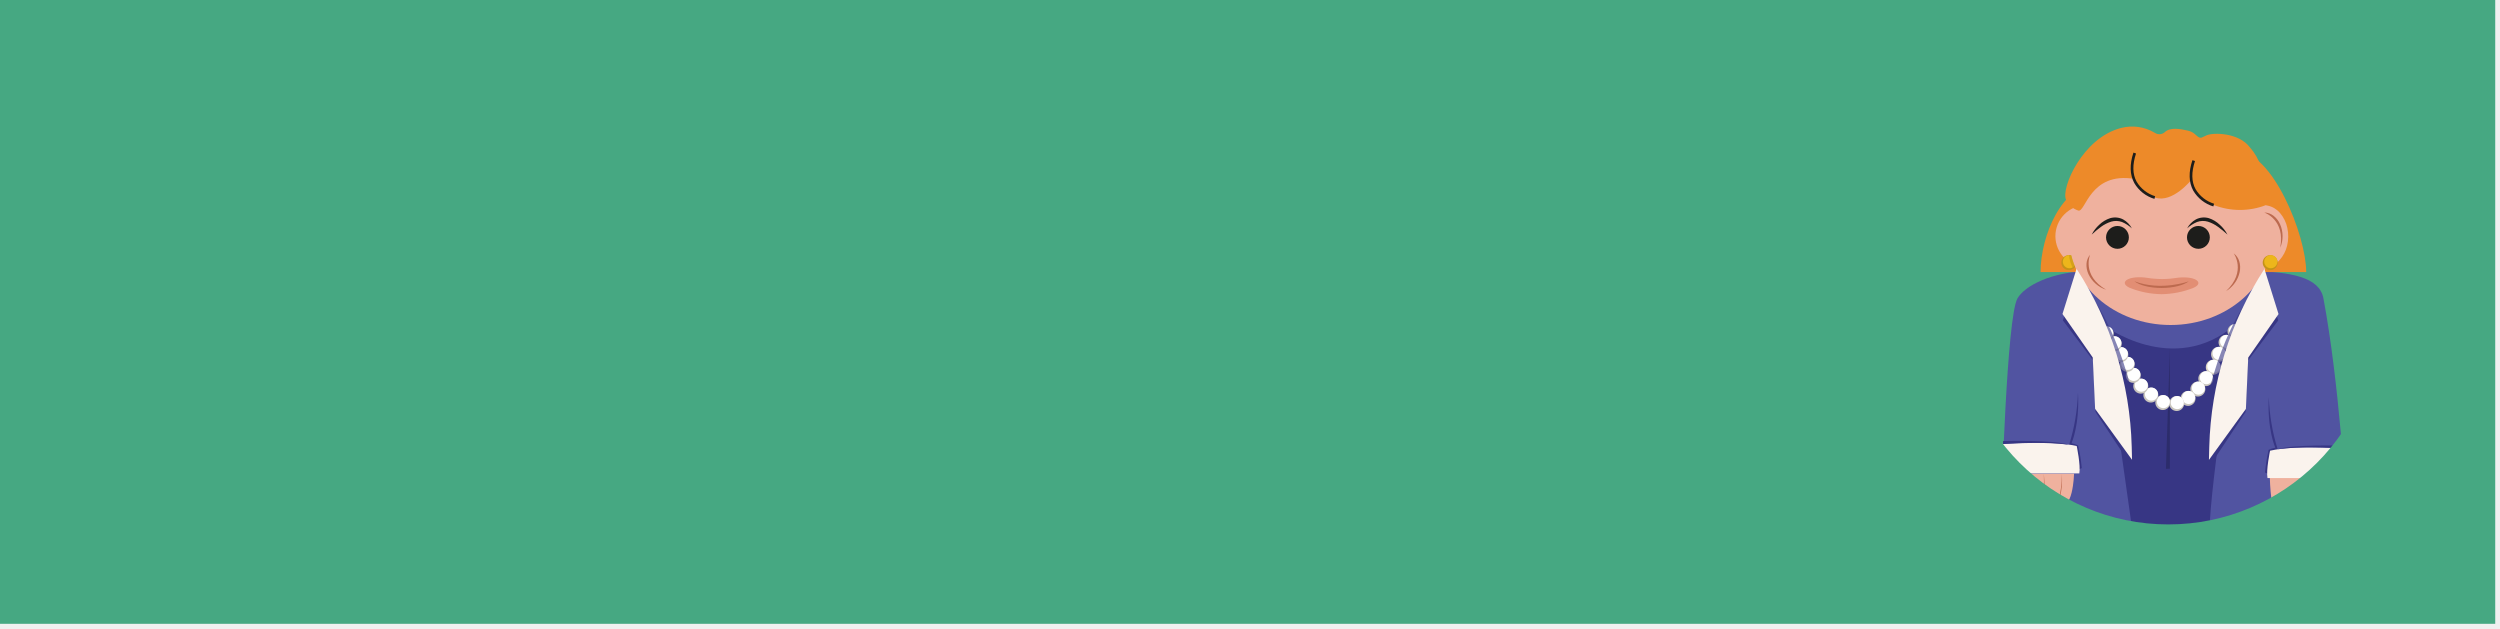
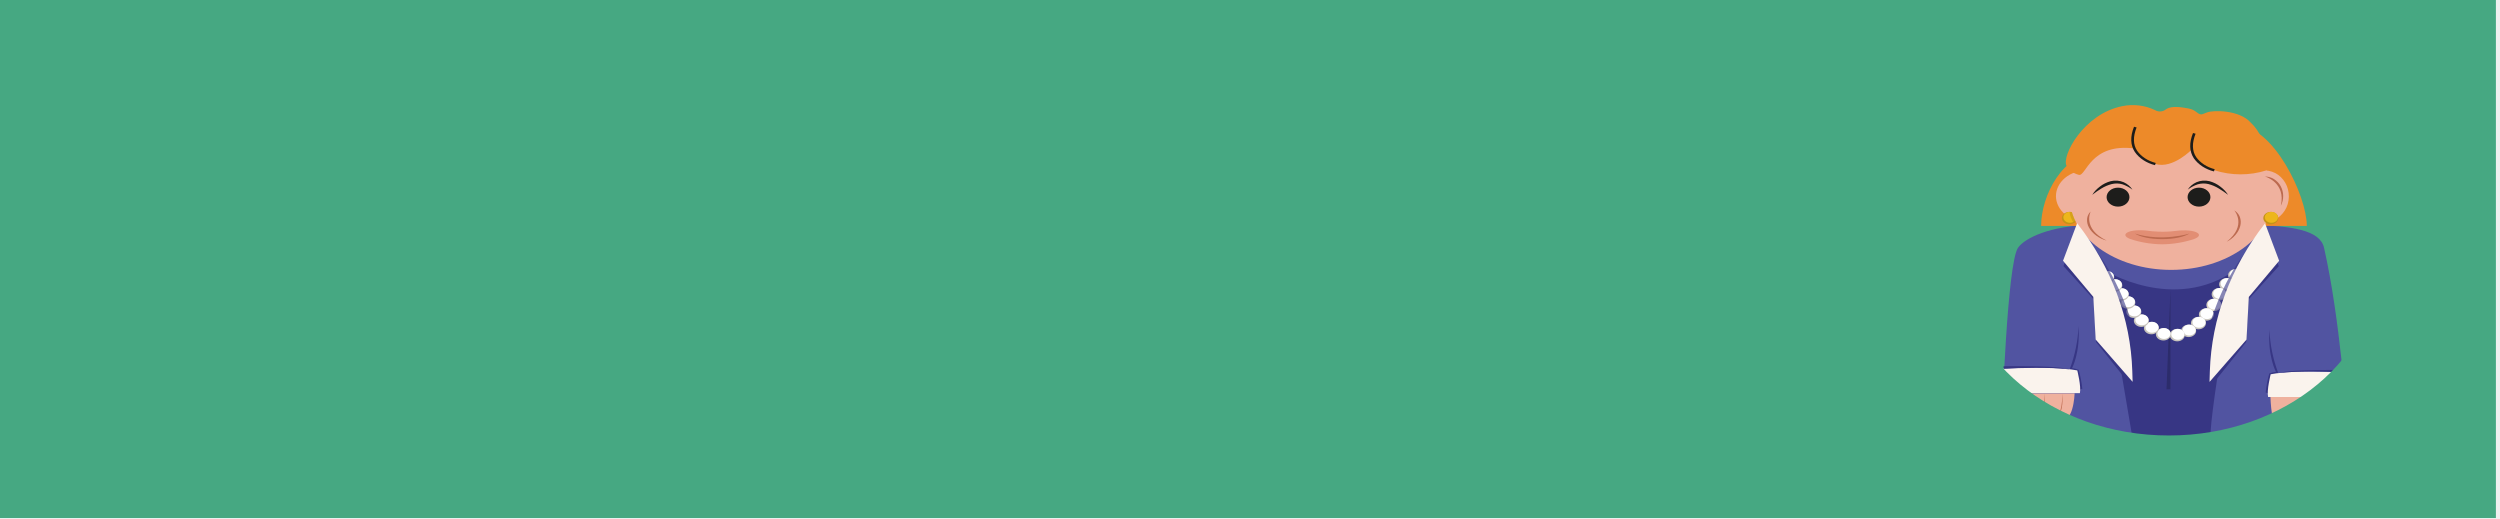
- <svg xmlns="http://www.w3.org/2000/svg" width="191" height="48" viewBox="0 0 191 48" fill="none">
-   <rect width="190.636" height="47.659" fill="#46A882" />
-   <mask id="mask0_669_7" style="mask-type:alpha" maskUnits="userSpaceOnUse" x="149" y="7" width="33" height="34">
-     <circle cx="165.658" cy="24.004" r="15.562" fill="#A27474" stroke="black" />
+ <svg xmlns="http://www.w3.org/2000/svg" width="222" height="46" viewBox="0 0 222 46" fill="none">
+   <rect width="221.636" height="46" fill="#46A882" />
+   <mask id="mask0_731_8" style="mask-type:alpha" maskUnits="userSpaceOnUse" x="173" y="7" width="39" height="32">
+     <path d="M210.77 23.169C210.77 31.371 202.724 38.171 192.596 38.171C182.468 38.171 174.423 31.371 174.423 23.169C174.423 14.966 182.468 8.166 192.596 8.166C202.724 8.166 210.77 14.966 210.77 23.169Z" fill="#A27474" stroke="black" />
  </mask>
-   <g mask="url(#mask0_669_7)">
-     <path d="M171.87 20.688H171.97C175.026 20.786 177.203 21.156 177.509 22.791C178.742 29.335 179.228 38.307 179.228 38.307L166.048 42.282H165.492L152.92 38.307C152.92 38.307 153.315 24.214 154.137 22.791C154.693 21.855 156.637 20.782 159.67 20.682H171.892L171.87 20.688Z" fill="#5154A1" />
-     <path d="M160.696 24.83C160.696 24.83 166.013 28.87 170.754 24.83C170.754 24.83 168.539 39.211 168.846 40.942H162.97L160.696 24.83Z" fill="#373684" />
-     <g clip-path="url(#clip0_669_7)">
-       <path d="M181.443 36.465C181.443 36.465 181.351 39.626 180.208 38.623C180.208 38.623 179.629 40.202 178.932 38.981C178.932 38.981 178.263 40.772 177.671 38.909C177.671 38.909 176.895 41.241 176.107 38.694C176.107 38.694 173.609 42.948 173.413 36.465L181.443 36.465Z" fill="#EFB19E" />
-       <path d="M180.513 36.465C180.513 37.264 180.404 38.034 180.206 38.623C180.206 38.623 180.605 37.996 180.513 36.465Z" fill="#BC6A4F" />
-       <path d="M179.134 36.464C179.196 38.222 178.933 38.98 178.933 38.98C178.933 38.98 179.332 38.339 179.134 36.464Z" fill="#BC6A4F" />
-       <path d="M177.98 36.464C177.961 37.341 177.854 38.187 177.671 38.909C177.79 38.597 177.879 38.213 177.933 37.788C177.987 37.363 178.003 36.909 177.98 36.464Z" fill="#BC6A4F" />
-       <path d="M175.809 37.285C175.868 37.811 175.969 38.292 176.106 38.694C176.015 38.556 175.938 38.351 175.886 38.103C175.833 37.855 175.807 37.572 175.809 37.285Z" fill="#BC6A4F" />
+   <g mask="url(#mask0_731_8)">
+     <path d="M199.819 19.968H199.935C203.487 20.062 206.019 20.42 206.374 21.997C207.808 28.314 208.374 36.974 208.374 36.974L193.05 40.81H192.404L177.788 36.974C177.788 36.974 178.246 23.371 179.202 21.997C179.848 21.094 182.109 20.059 185.635 19.962H199.845L199.819 19.968Z" fill="#5154A1" />
+     <path d="M186.828 23.967C186.828 23.967 193.01 27.866 198.522 23.967C198.522 23.967 195.946 37.847 196.303 39.517H189.471L186.828 23.967Z" fill="#373684" />
+     <g clip-path="url(#clip0_731_8)">
+       <path d="M210.949 35.195C210.949 35.195 210.842 38.247 209.513 37.279C209.513 37.279 208.84 38.803 208.029 37.624C208.029 37.624 207.251 39.353 206.563 37.555C206.563 37.555 205.661 39.805 204.745 37.348C204.745 37.348 201.841 41.453 201.612 35.195L210.949 35.195Z" fill="#EFB19E" />
+       <path d="M209.867 35.195C209.868 35.967 209.74 36.71 209.51 37.278C209.51 37.278 209.974 36.673 209.867 35.195Z" fill="#BC6A4F" />
+       <path d="M208.264 35.195C208.336 36.892 208.03 37.624 208.03 37.624C208.03 37.624 208.494 37.005 208.264 35.195Z" fill="#BC6A4F" />
+       <path d="M206.922 35.195C206.9 36.041 206.776 36.858 206.563 37.555C206.701 37.254 206.805 36.883 206.868 36.472C206.93 36.062 206.948 35.624 206.922 35.195Z" fill="#BC6A4F" />
+       <path d="M204.398 35.988C204.466 36.495 204.584 36.96 204.744 37.348C204.637 37.214 204.548 37.017 204.487 36.777C204.426 36.537 204.395 36.264 204.398 35.988V35.988Z" fill="#BC6A4F" />
    </g>
-     <g clip-path="url(#clip1_669_7)">
-       <path d="M158.459 36.19C158.459 36.19 158.367 39.351 157.224 38.348C157.224 38.348 156.645 39.928 155.948 38.707C155.948 38.707 155.278 40.498 154.686 38.635C154.686 38.635 153.911 40.966 153.123 38.42C153.123 38.42 150.625 42.674 150.428 36.19L158.459 36.19Z" fill="#EFB19E" />
-       <path d="M157.529 36.19C157.529 36.989 157.419 37.76 157.221 38.349C157.221 38.349 157.621 37.722 157.529 36.19Z" fill="#BC6A4F" />
-       <path d="M156.149 36.19C156.212 37.948 155.948 38.706 155.948 38.706C155.948 38.706 156.348 38.064 156.149 36.19Z" fill="#BC6A4F" />
-       <path d="M154.995 36.19C154.977 37.067 154.87 37.913 154.687 38.635C154.805 38.323 154.895 37.938 154.949 37.514C155.002 37.089 155.018 36.635 154.995 36.19Z" fill="#BC6A4F" />
-       <path d="M152.824 37.011C152.883 37.536 152.985 38.018 153.122 38.42C153.03 38.281 152.954 38.077 152.901 37.828C152.849 37.58 152.822 37.297 152.824 37.011Z" fill="#BC6A4F" />
+     <g clip-path="url(#clip1_731_8)">
+       <path d="M184.227 34.931C184.227 34.931 184.12 37.982 182.791 37.014C182.791 37.014 182.118 38.538 181.308 37.36C181.308 37.36 180.529 39.088 179.841 37.29C179.841 37.29 178.939 39.541 178.023 37.083C178.023 37.083 175.119 41.189 174.89 34.931L184.227 34.931Z" fill="#EFB19E" />
+       <path d="M183.146 34.931C183.146 35.702 183.018 36.445 182.788 37.014C182.788 37.014 183.253 36.409 183.146 34.931Z" fill="#BC6A4F" />
+       <path d="M181.542 34.931C181.614 36.628 181.308 37.359 181.308 37.359C181.308 37.359 181.772 36.74 181.542 34.931Z" fill="#BC6A4F" />
+       <path d="M180.2 34.93C180.179 35.777 180.054 36.593 179.841 37.29C179.979 36.989 180.084 36.618 180.146 36.208C180.208 35.798 180.227 35.36 180.2 34.93Z" fill="#BC6A4F" />
+       <path d="M177.676 35.723C177.744 36.23 177.863 36.695 178.022 37.083C177.915 36.949 177.826 36.752 177.765 36.512C177.704 36.273 177.673 36 177.676 35.723V35.723Z" fill="#BC6A4F" />
    </g>
-     <path d="M165.778 35.809L165.781 26.621L165.476 35.821L165.778 35.809Z" fill="#2C2C6B" />
-     <path d="M170.755 25.9C171.072 25.9 171.329 25.644 171.329 25.327C171.329 25.011 171.072 24.754 170.755 24.754C170.439 24.754 170.182 25.011 170.182 25.327C170.182 25.644 170.439 25.9 170.755 25.9Z" fill="#C9C5BD" />
-     <path d="M170.797 25.755C171.073 25.755 171.298 25.531 171.298 25.254C171.298 24.977 171.073 24.753 170.797 24.753C170.52 24.753 170.295 24.977 170.295 25.254C170.295 25.531 170.52 25.755 170.797 25.755Z" fill="white" />
-     <path d="M170.07 26.73C170.387 26.73 170.644 26.473 170.644 26.156C170.644 25.84 170.387 25.583 170.07 25.583C169.754 25.583 169.497 25.84 169.497 26.156C169.497 26.473 169.754 26.73 170.07 26.73Z" fill="#C9C5BD" />
-     <path d="M170.112 26.585C170.389 26.585 170.613 26.361 170.613 26.084C170.613 25.807 170.389 25.583 170.112 25.583C169.835 25.583 169.611 25.807 169.611 26.084C169.611 26.361 169.835 26.585 170.112 26.585Z" fill="white" />
-     <path d="M169.497 27.647C169.814 27.647 170.07 27.391 170.07 27.074C170.07 26.758 169.814 26.501 169.497 26.501C169.18 26.501 168.924 26.758 168.924 27.074C168.924 27.391 169.18 27.647 169.497 27.647Z" fill="#C9C5BD" />
-     <path d="M169.538 27.499C169.815 27.499 170.04 27.274 170.04 26.997C170.04 26.721 169.815 26.496 169.538 26.496C169.262 26.496 169.037 26.721 169.037 26.997C169.037 27.274 169.262 27.499 169.538 27.499Z" fill="white" />
-     <path d="M169.096 28.629C169.412 28.629 169.669 28.372 169.669 28.056C169.669 27.739 169.412 27.482 169.096 27.482C168.779 27.482 168.522 27.739 168.522 28.056C168.522 28.372 168.779 28.629 169.096 28.629Z" fill="#DDD5C5" />
-     <path d="M169.136 28.485C169.413 28.485 169.638 28.261 169.638 27.984C169.638 27.707 169.413 27.482 169.136 27.482C168.86 27.482 168.635 27.707 168.635 27.984C168.635 28.261 168.86 28.485 169.136 28.485Z" fill="white" />
-     <path d="M168.523 29.502C168.84 29.502 169.096 29.245 169.096 28.929C169.096 28.612 168.84 28.355 168.523 28.355C168.206 28.355 167.95 28.612 167.95 28.929C167.95 29.245 168.206 29.502 168.523 29.502Z" fill="#C9C5BD" />
-     <path d="M168.564 29.357C168.841 29.357 169.065 29.133 169.065 28.856C169.065 28.579 168.841 28.355 168.564 28.355C168.287 28.355 168.063 28.579 168.063 28.856C168.063 29.133 168.287 29.357 168.564 29.357Z" fill="white" />
-     <path d="M167.916 30.298C168.233 30.298 168.49 30.041 168.49 29.725C168.49 29.408 168.233 29.151 167.916 29.151C167.6 29.151 167.343 29.408 167.343 29.725C167.343 30.041 167.6 30.298 167.916 30.298Z" fill="#C9C5BD" />
-     <path d="M167.958 30.154C168.235 30.154 168.459 29.929 168.459 29.653C168.459 29.376 168.235 29.151 167.958 29.151C167.681 29.151 167.457 29.376 167.457 29.653C167.457 29.929 167.681 30.154 167.958 30.154Z" fill="white" />
-     <path d="M167.168 31.012C167.485 31.012 167.741 30.755 167.741 30.439C167.741 30.122 167.485 29.865 167.168 29.865C166.851 29.865 166.595 30.122 166.595 30.439C166.595 30.755 166.851 31.012 167.168 31.012Z" fill="#C9C5BD" />
-     <path d="M167.209 30.868C167.486 30.868 167.71 30.643 167.71 30.366C167.71 30.09 167.486 29.865 167.209 29.865C166.932 29.865 166.708 30.09 166.708 30.366C166.708 30.643 166.932 30.868 167.209 30.868Z" fill="white" />
-     <path d="M166.299 31.403C166.615 31.403 166.872 31.147 166.872 30.83C166.872 30.514 166.615 30.257 166.299 30.257C165.982 30.257 165.726 30.514 165.726 30.83C165.726 31.147 165.982 31.403 166.299 31.403Z" fill="#C9C5BD" />
-     <path d="M166.341 31.257C166.617 31.257 166.842 31.033 166.842 30.756C166.842 30.479 166.617 30.255 166.341 30.255C166.064 30.255 165.839 30.479 165.839 30.756C165.839 31.033 166.064 31.257 166.341 31.257Z" fill="white" />
-     <path d="M165.238 31.327C165.555 31.327 165.812 31.07 165.812 30.754C165.812 30.437 165.555 30.181 165.238 30.181C164.922 30.181 164.665 30.437 164.665 30.754C164.665 31.07 164.922 31.327 165.238 31.327Z" fill="#C9C5BD" />
-     <path d="M165.28 31.183C165.557 31.183 165.781 30.959 165.781 30.682C165.781 30.405 165.557 30.181 165.28 30.181C165.003 30.181 164.779 30.405 164.779 30.682C164.779 30.959 165.003 31.183 165.28 31.183Z" fill="white" />
-     <path d="M164.324 30.756C164.641 30.756 164.897 30.499 164.897 30.183C164.897 29.866 164.641 29.609 164.324 29.609C164.008 29.609 163.751 29.866 163.751 30.183C163.751 30.499 164.008 30.756 164.324 30.756Z" fill="#C9C5BD" />
-     <path d="M164.369 30.612C164.646 30.612 164.87 30.387 164.87 30.111C164.87 29.834 164.646 29.609 164.369 29.609C164.092 29.609 163.868 29.834 163.868 30.111C163.868 30.387 164.092 30.612 164.369 30.612Z" fill="white" />
-     <path d="M163.555 30.076C163.871 30.076 164.128 29.82 164.128 29.503C164.128 29.186 163.871 28.93 163.555 28.93C163.238 28.93 162.981 29.186 162.981 29.503C162.981 29.82 163.238 30.076 163.555 30.076Z" fill="#C9C5BD" />
-     <path d="M163.596 29.929C163.873 29.929 164.098 29.705 164.098 29.428C164.098 29.151 163.873 28.927 163.596 28.927C163.32 28.927 163.095 29.151 163.095 29.428C163.095 29.705 163.32 29.929 163.596 29.929Z" fill="white" />
-     <path d="M162.981 29.25C163.298 29.25 163.554 28.993 163.554 28.677C163.554 28.36 163.298 28.104 162.981 28.104C162.664 28.104 162.408 28.36 162.408 28.677C162.408 28.993 162.664 29.25 162.981 29.25Z" fill="#C9C5BD" />
-     <path d="M163.023 29.106C163.3 29.106 163.524 28.882 163.524 28.605C163.524 28.328 163.3 28.104 163.023 28.104C162.746 28.104 162.521 28.328 162.521 28.605C162.521 28.882 162.746 29.106 163.023 29.106Z" fill="white" />
-     <path d="M162.522 28.407C162.839 28.407 163.095 28.151 163.095 27.834C163.095 27.517 162.839 27.261 162.522 27.261C162.205 27.261 161.949 27.517 161.949 27.834C161.949 28.151 162.205 28.407 162.522 28.407Z" fill="#C9C5BD" />
-     <path d="M162.564 28.263C162.841 28.263 163.065 28.039 163.065 27.762C163.065 27.485 162.841 27.261 162.564 27.261C162.287 27.261 162.062 27.485 162.062 27.762C162.062 28.039 162.287 28.263 162.564 28.263Z" fill="white" />
-     <path d="M162.029 27.667C162.345 27.667 162.602 27.41 162.602 27.094C162.602 26.777 162.345 26.52 162.029 26.52C161.712 26.52 161.456 26.777 161.456 27.094C161.456 27.41 161.712 27.667 162.029 27.667Z" fill="#C9C5BD" />
-     <path d="M162.07 27.523C162.347 27.523 162.571 27.299 162.571 27.022C162.571 26.745 162.347 26.52 162.07 26.52C161.793 26.52 161.569 26.745 161.569 27.022C161.569 27.299 161.793 27.523 162.07 27.523Z" fill="white" />
-     <path d="M161.527 26.837C161.843 26.837 162.1 26.58 162.1 26.264C162.1 25.947 161.843 25.69 161.527 25.69C161.21 25.69 160.954 25.947 160.954 26.264C160.954 26.58 161.21 26.837 161.527 26.837Z" fill="#C9C5BD" />
-     <path d="M161.569 26.692C161.846 26.692 162.07 26.468 162.07 26.191C162.07 25.914 161.846 25.689 161.569 25.689C161.292 25.689 161.068 25.914 161.068 26.191C161.068 26.468 161.292 26.692 161.569 26.692Z" fill="white" />
-     <path d="M160.91 26.085C161.227 26.085 161.483 25.828 161.483 25.512C161.483 25.195 161.227 24.939 160.91 24.939C160.594 24.939 160.337 25.195 160.337 25.512C160.337 25.828 160.594 26.085 160.91 26.085Z" fill="#C9C5BD" />
-     <path d="M160.953 25.936C161.23 25.936 161.455 25.712 161.455 25.435C161.455 25.158 161.23 24.934 160.953 24.934C160.677 24.934 160.452 25.158 160.452 25.435C160.452 25.712 160.677 25.936 160.953 25.936Z" fill="white" />
-     <path d="M176.193 20.769V20.788H155.9C155.9 18.038 157.537 14.048 160.286 14.042L170.862 11.55C173.618 11.53 176.193 18.011 176.193 20.769Z" fill="#ED8A29" />
-     <path d="M159.408 20.415C158.779 20.415 158.175 20.166 157.729 19.721C157.284 19.276 157.033 18.672 157.032 18.042C157.033 17.413 157.284 16.809 157.729 16.364C158.175 15.919 158.779 15.669 159.408 15.669C160.038 15.669 160.641 15.919 161.086 16.364C161.531 16.809 161.781 17.413 161.781 18.042C161.781 18.672 161.531 19.275 161.086 19.72C160.641 20.165 160.038 20.415 159.408 20.415Z" fill="#EFB19E" />
-     <path d="M158.058 20.639C158.374 20.639 158.631 20.382 158.631 20.065C158.631 19.749 158.374 19.492 158.058 19.492C157.741 19.492 157.484 19.749 157.484 20.065C157.484 20.382 157.741 20.639 158.058 20.639Z" fill="#C49318" />
-     <path d="M158.102 20.495C158.379 20.495 158.603 20.27 158.603 19.993C158.603 19.717 158.379 19.492 158.102 19.492C157.825 19.492 157.601 19.717 157.601 19.993C157.601 20.27 157.825 20.495 158.102 20.495Z" fill="#EDB61B" />
-     <path d="M165.834 24.83C161.539 24.83 158.058 21.784 158.058 18.045C158.058 14.307 161.539 11.261 165.834 11.261C170.129 11.261 173.607 14.307 173.607 18.045C173.607 21.784 170.126 24.83 165.834 24.83Z" fill="#EFB19E" />
-     <path d="M166.157 21.247C166.05 21.263 165.942 21.277 165.833 21.288C165.407 21.33 164.977 21.33 164.551 21.288C164.41 21.288 164.274 21.258 164.133 21.238C162.61 20.997 161.821 21.576 162.698 21.986C163.476 22.299 164.305 22.465 165.144 22.476C165.983 22.465 166.813 22.299 167.592 21.986C168.47 21.59 167.68 21.011 166.157 21.247Z" fill="#E28E74" />
-     <path d="M171.149 18.047C171.146 17.599 171.247 17.157 171.445 16.756C171.618 16.395 171.892 16.091 172.234 15.881C172.542 15.701 172.906 15.64 173.256 15.709C173.626 15.79 173.958 15.992 174.2 16.282C174.478 16.61 174.668 17.003 174.754 17.423C174.849 17.867 174.843 18.326 174.737 18.767C174.64 19.179 174.44 19.56 174.156 19.874C173.905 20.154 173.568 20.34 173.198 20.403C173.126 20.414 173.054 20.42 172.982 20.42C172.861 20.419 172.742 20.404 172.625 20.375C172.177 20.244 171.797 19.947 171.561 19.545C171.287 19.093 171.145 18.575 171.149 18.047Z" fill="#EFB19E" />
-     <path d="M174.208 18.929C174.331 18.645 174.392 18.338 174.388 18.029C174.388 17.719 174.323 17.412 174.196 17.129C174.084 16.871 173.908 16.646 173.684 16.475C173.484 16.322 173.239 16.237 172.986 16.234C172.986 16.234 174.62 16.772 174.208 18.929Z" fill="#BC6A4F" />
-     <path d="M170.07 22.241C170.335 22.082 170.565 21.868 170.743 21.615C170.922 21.366 171.047 21.084 171.111 20.784C171.17 20.509 171.158 20.223 171.078 19.953C171.003 19.713 170.853 19.503 170.651 19.352C170.651 19.352 171.662 20.729 170.07 22.241Z" fill="#BC6A4F" />
-     <path d="M160.91 22.136C160.615 22.041 160.343 21.885 160.113 21.679C159.879 21.475 159.69 21.225 159.559 20.945C159.442 20.693 159.39 20.416 159.409 20.139C159.425 19.887 159.522 19.647 159.686 19.455C159.686 19.455 159.013 21.031 160.91 22.136Z" fill="#BC6A4F" />
-     <path d="M163.064 21.489C163.458 21.794 164.241 22.002 165.144 22.002C166.047 22.002 166.831 21.794 167.227 21.489C167.227 21.489 165.136 22.27 163.064 21.489Z" fill="#BC6A4F" />
-     <path d="M158.08 33.985C158.08 33.985 158.548 36.062 158.537 36.018C158.697 35.915 158.868 35.83 159.046 35.763C158.993 35.179 158.901 34.599 158.769 34.027C158.608 33.952 158.437 33.898 158.262 33.866C158.262 33.866 158.897 32.482 158.758 29.989C158.713 31.346 158.484 32.69 158.08 33.985Z" fill="#373684" />
-     <path d="M152.369 36.169C152.369 36.169 152.042 34.864 152.156 33.978C152.156 33.978 156.504 33.577 158.661 34.078C158.661 34.078 158.974 35.562 158.86 36.169H152.369Z" fill="#FAF3ED" />
-     <path d="M158.08 33.984C156.501 33.755 154.255 33.849 153.031 33.926V33.697C153.031 33.697 156.983 33.583 158.08 33.984Z" fill="#373684" />
-     <path d="M174.014 34.326C174.014 34.326 173.546 36.4 173.557 36.359C173.568 36.317 173.047 36.101 173.047 36.101C173.102 35.517 173.194 34.937 173.324 34.365C173.487 34.29 173.658 34.236 173.834 34.204C173.834 34.204 173.197 32.819 173.338 30.327C173.382 31.684 173.609 33.03 174.014 34.326Z" fill="#373684" />
-     <path d="M179.725 36.522C179.725 36.522 180.054 35.22 179.941 34.331C179.941 34.331 175.59 33.932 173.433 34.434C173.433 34.434 173.12 35.915 173.236 36.522H179.725Z" fill="#FAF3ED" />
-     <path d="M174.014 34.324C175.593 34.094 177.891 34.188 179.101 34.268L179.085 34.047C179.085 34.047 175.114 33.936 174.014 34.324Z" fill="#373684" />
-     <path d="M167.086 18.137C167.086 18.618 167.476 19.009 167.958 19.009C168.44 19.009 168.831 18.618 168.831 18.137C168.831 17.655 168.44 17.264 167.958 17.264C167.476 17.264 167.086 17.655 167.086 18.137Z" fill="#1D1D1B" />
-     <path d="M160.901 18.137C160.901 18.618 161.292 19.009 161.774 19.009C162.255 19.009 162.646 18.618 162.646 18.137C162.646 17.655 162.255 17.264 161.774 17.264C161.292 17.264 160.901 17.655 160.901 18.137Z" fill="#1D1D1B" />
-     <path d="M173.117 15.671C173.25 15.372 173.316 15.047 173.309 14.72C173.301 14.392 173.222 14.07 173.075 13.777C172.933 13.424 172.815 13.061 172.723 12.692C172.544 12.164 172.262 11.677 171.893 11.26C171.031 10.108 169.074 10.124 168.592 10.335L168.229 10.501C168.088 10.568 167.952 10.482 167.844 10.379C167.537 10.119 167.473 10.014 166.692 9.886C165.997 9.773 165.612 9.886 165.401 10.086C165.303 10.178 165.177 10.236 165.042 10.25C164.908 10.265 164.773 10.235 164.657 10.166L164.582 10.122C163.829 9.684 162.935 9.557 162.089 9.767C159.115 10.493 157.443 14.389 157.844 15.256C157.933 15.453 158.063 15.628 158.225 15.772C158.387 15.915 158.577 16.022 158.783 16.087C159.337 16.256 159.65 13.099 163.081 13.669C163.081 13.669 163.302 14.627 164.64 15.093C165.977 15.558 167.434 13.727 167.434 13.727C167.434 13.727 167.318 14.904 169.14 15.666C170.418 16.164 171.837 16.166 173.117 15.671Z" fill="#ED8A29" />
-     <path d="M164.599 15.195C163.948 15.002 163.397 14.567 163.056 13.98C162.715 13.346 162.693 12.565 162.995 11.659L163.192 11.726C162.915 12.573 162.915 13.299 163.239 13.883C163.556 14.415 164.059 14.81 164.651 14.991L164.599 15.195Z" fill="#1D1D1B" />
-     <path d="M169.101 15.772C168.453 15.577 167.903 15.144 167.561 14.559C167.218 13.922 167.199 13.141 167.501 12.238L167.697 12.302C167.42 13.149 167.42 13.875 167.744 14.457C168.06 14.988 168.563 15.383 169.154 15.564L169.101 15.772Z" fill="#1D1D1B" />
-     <path d="M173.443 20.639C173.759 20.639 174.016 20.382 174.016 20.065C174.016 19.749 173.759 19.492 173.443 19.492C173.126 19.492 172.87 19.749 172.87 20.065C172.87 20.382 173.126 20.639 173.443 20.639Z" fill="#C49318" />
-     <path d="M173.488 20.495C173.764 20.495 173.989 20.27 173.989 19.993C173.989 19.717 173.764 19.492 173.488 19.492C173.211 19.492 172.986 19.717 172.986 19.993C172.986 20.27 173.211 20.495 173.488 20.495Z" fill="#EDB61B" />
-     <path opacity="0.6" d="M158.533 20.387C158.533 20.387 158.311 19.816 158.256 19.523C158.256 19.523 158.256 19.492 158.07 19.492C158.102 19.86 158.215 20.216 158.403 20.533C158.455 20.493 158.499 20.443 158.533 20.387Z" fill="#C49318" />
-     <path opacity="0.6" d="M171.422 23.338C171.422 23.338 168.032 28.356 168.063 35.971H168.763V35.14L171.422 23.338Z" fill="#373684" />
-     <path opacity="0.6" d="M160.165 23.185C160.165 23.185 163.555 28.203 163.524 35.818H162.824V34.987L160.165 23.185Z" fill="#373684" />
-     <path d="M172.979 21.031L174.056 24.485L171.744 27.556L171.564 31.477L168.98 35.37L169.005 34.373C169.13 29.541 170.337 25.085 172.968 21.031H172.979Z" fill="#373684" />
-     <path d="M173.002 20.539L174.08 23.995L171.765 27.318L171.587 31.242L168.763 35.136L168.788 34.136C168.913 29.304 170.372 24.6 173.002 20.545V20.539Z" fill="#FAF3ED" />
-     <path d="M158.683 21.026L157.606 24.482L159.921 27.551L160.098 31.472L162.674 35.366L162.646 34.369C162.524 29.536 161.314 25.083 158.683 21.026Z" fill="#373684" />
-     <path d="M158.65 20.534L157.573 23.99L159.886 27.313L160.066 31.235L162.887 35.128L162.863 34.131C162.739 29.298 161.281 24.593 158.65 20.537V20.534Z" fill="#FAF3ED" />
-     <path d="M159.805 17.923C159.951 17.64 160.147 17.385 160.383 17.17C160.619 16.943 160.903 16.771 161.214 16.669C161.544 16.572 161.9 16.605 162.206 16.763C162.492 16.921 162.725 17.16 162.876 17.45C162.655 17.243 162.399 17.077 162.12 16.96C161.853 16.863 161.561 16.854 161.289 16.935C161.009 17.025 160.745 17.161 160.508 17.336C160.262 17.518 160.027 17.714 159.805 17.923Z" fill="#1D1D1B" />
-     <path d="M170.179 17.923C169.953 17.714 169.714 17.518 169.464 17.336C169.228 17.161 168.964 17.025 168.683 16.935C168.411 16.854 168.12 16.863 167.853 16.96C167.574 17.077 167.318 17.243 167.097 17.45C167.248 17.16 167.481 16.921 167.767 16.763C168.073 16.605 168.428 16.572 168.758 16.669C169.069 16.771 169.353 16.943 169.589 17.17C169.829 17.384 170.029 17.639 170.179 17.923Z" fill="#1D1D1B" />
+     <path d="M192.736 34.564L192.739 25.695L192.385 34.575L192.736 34.564Z" fill="#2C2C6B" />
+     <path d="M198.523 24.999C198.891 24.999 199.189 24.751 199.189 24.446C199.189 24.14 198.891 23.893 198.523 23.893C198.155 23.893 197.856 24.14 197.856 24.446C197.856 24.751 198.155 24.999 198.523 24.999Z" fill="#C9C5BD" />
+     <path d="M198.571 24.859C198.893 24.859 199.154 24.643 199.154 24.375C199.154 24.108 198.893 23.892 198.571 23.892C198.249 23.892 197.988 24.108 197.988 24.375C197.988 24.643 198.249 24.859 198.571 24.859Z" fill="white" />
+     <path d="M197.727 25.8C198.095 25.8 198.393 25.552 198.393 25.247C198.393 24.941 198.095 24.693 197.727 24.693C197.358 24.693 197.06 24.941 197.06 25.247C197.06 25.552 197.358 25.8 197.727 25.8Z" fill="#C9C5BD" />
+     <path d="M197.775 25.661C198.097 25.661 198.358 25.444 198.358 25.177C198.358 24.91 198.097 24.693 197.775 24.693C197.453 24.693 197.192 24.91 197.192 25.177C197.192 25.444 197.453 25.661 197.775 25.661Z" fill="white" />
+     <path d="M197.06 26.686C197.428 26.686 197.726 26.438 197.726 26.132C197.726 25.827 197.428 25.579 197.06 25.579C196.692 25.579 196.394 25.827 196.394 26.132C196.394 26.438 196.692 26.686 197.06 26.686Z" fill="#C9C5BD" />
+     <path d="M197.108 26.542C197.43 26.542 197.691 26.325 197.691 26.058C197.691 25.791 197.43 25.574 197.108 25.574C196.786 25.574 196.525 25.791 196.525 26.058C196.525 26.325 196.786 26.542 197.108 26.542Z" fill="white" />
+     <path d="M196.593 27.633C196.961 27.633 197.26 27.385 197.26 27.08C197.26 26.774 196.961 26.526 196.593 26.526C196.225 26.526 195.927 26.774 195.927 27.08C195.927 27.385 196.225 27.633 196.593 27.633Z" fill="#DDD5C5" />
+     <path d="M196.641 27.494C196.963 27.494 197.224 27.277 197.224 27.01C197.224 26.743 196.963 26.526 196.641 26.526C196.319 26.526 196.058 26.743 196.058 27.01C196.058 27.277 196.319 27.494 196.641 27.494Z" fill="white" />
+     <path d="M195.927 28.476C196.295 28.476 196.594 28.228 196.594 27.922C196.594 27.617 196.295 27.369 195.927 27.369C195.559 27.369 195.261 27.617 195.261 27.922C195.261 28.228 195.559 28.476 195.927 28.476Z" fill="#C9C5BD" />
+     <path d="M195.975 28.336C196.297 28.336 196.558 28.119 196.558 27.852C196.558 27.585 196.297 27.368 195.975 27.368C195.653 27.368 195.393 27.585 195.393 27.852C195.393 28.119 195.653 28.336 195.975 28.336Z" fill="white" />
+     <path d="M195.222 29.243C195.59 29.243 195.889 28.996 195.889 28.69C195.889 28.384 195.59 28.137 195.222 28.137C194.854 28.137 194.556 28.384 194.556 28.69C194.556 28.996 194.854 29.243 195.222 29.243Z" fill="#C9C5BD" />
+     <path d="M195.27 29.104C195.592 29.104 195.853 28.888 195.853 28.62C195.853 28.353 195.592 28.137 195.27 28.137C194.948 28.137 194.688 28.353 194.688 28.62C194.688 28.888 194.948 29.104 195.27 29.104Z" fill="white" />
+     <path d="M194.352 29.933C194.72 29.933 195.018 29.685 195.018 29.38C195.018 29.074 194.72 28.826 194.352 28.826C193.984 28.826 193.686 29.074 193.686 29.38C193.686 29.685 193.984 29.933 194.352 29.933Z" fill="#C9C5BD" />
+     <path d="M194.4 29.794C194.722 29.794 194.983 29.577 194.983 29.31C194.983 29.043 194.722 28.826 194.4 28.826C194.078 28.826 193.817 29.043 193.817 29.31C193.817 29.577 194.078 29.794 194.4 29.794Z" fill="white" />
+     <path d="M193.342 30.311C193.71 30.311 194.008 30.063 194.008 29.757C194.008 29.452 193.71 29.204 193.342 29.204C192.974 29.204 192.675 29.452 192.675 29.757C192.675 30.063 192.974 30.311 193.342 30.311Z" fill="#C9C5BD" />
+     <path d="M193.39 30.17C193.712 30.17 193.973 29.953 193.973 29.686C193.973 29.419 193.712 29.202 193.39 29.202C193.069 29.202 192.808 29.419 192.808 29.686C192.808 29.953 193.069 30.17 193.39 30.17Z" fill="white" />
+     <path d="M192.108 30.237C192.476 30.237 192.775 29.99 192.775 29.684C192.775 29.379 192.476 29.131 192.108 29.131C191.74 29.131 191.442 29.379 191.442 29.684C191.442 29.99 191.74 30.237 192.108 30.237Z" fill="#C9C5BD" />
+     <path d="M192.157 30.098C192.479 30.098 192.74 29.882 192.74 29.615C192.74 29.348 192.479 29.131 192.157 29.131C191.835 29.131 191.574 29.348 191.574 29.615C191.574 29.882 191.835 30.098 192.157 30.098Z" fill="white" />
+     <path d="M191.046 29.686C191.414 29.686 191.712 29.438 191.712 29.132C191.712 28.827 191.414 28.579 191.046 28.579C190.678 28.579 190.379 28.827 190.379 29.132C190.379 29.438 190.678 29.686 191.046 29.686Z" fill="#C9C5BD" />
+     <path d="M191.098 29.547C191.42 29.547 191.681 29.33 191.681 29.063C191.681 28.796 191.42 28.579 191.098 28.579C190.776 28.579 190.515 28.796 190.515 29.063C190.515 29.33 190.776 29.547 191.098 29.547Z" fill="white" />
+     <path d="M190.151 29.029C190.519 29.029 190.818 28.782 190.818 28.476C190.818 28.171 190.519 27.923 190.151 27.923C189.783 27.923 189.485 28.171 189.485 28.476C189.485 28.782 189.783 29.029 190.151 29.029Z" fill="#C9C5BD" />
+     <path d="M190.2 28.887C190.522 28.887 190.783 28.671 190.783 28.404C190.783 28.137 190.522 27.92 190.2 27.92C189.878 27.92 189.617 28.137 189.617 28.404C189.617 28.671 189.878 28.887 190.2 28.887Z" fill="white" />
+     <path d="M189.484 28.233C189.852 28.233 190.151 27.985 190.151 27.679C190.151 27.374 189.852 27.126 189.484 27.126C189.116 27.126 188.818 27.374 188.818 27.679C188.818 27.985 189.116 28.233 189.484 28.233Z" fill="#C9C5BD" />
+     <path d="M189.533 28.093C189.855 28.093 190.116 27.877 190.116 27.61C190.116 27.343 189.855 27.126 189.533 27.126C189.211 27.126 188.95 27.343 188.95 27.61C188.95 27.877 189.211 28.093 189.533 28.093Z" fill="white" />
+     <path d="M188.951 27.419C189.319 27.419 189.617 27.171 189.617 26.866C189.617 26.56 189.319 26.312 188.951 26.312C188.583 26.312 188.284 26.56 188.284 26.866C188.284 27.171 188.583 27.419 188.951 27.419Z" fill="#C9C5BD" />
+     <path d="M188.999 27.28C189.321 27.28 189.582 27.064 189.582 26.796C189.582 26.529 189.321 26.312 188.999 26.312C188.677 26.312 188.417 26.529 188.417 26.796C188.417 27.064 188.677 27.28 188.999 27.28Z" fill="white" />
+     <path d="M188.377 26.704C188.745 26.704 189.044 26.456 189.044 26.151C189.044 25.845 188.745 25.598 188.377 25.598C188.009 25.598 187.711 25.845 187.711 26.151C187.711 26.456 188.009 26.704 188.377 26.704Z" fill="#C9C5BD" />
+     <path d="M188.425 26.565C188.747 26.565 189.008 26.349 189.008 26.081C189.008 25.814 188.747 25.598 188.425 25.598C188.103 25.598 187.842 25.814 187.842 26.081C187.842 26.349 188.103 26.565 188.425 26.565Z" fill="white" />
+     <path d="M187.793 25.903C188.161 25.903 188.46 25.656 188.46 25.35C188.46 25.045 188.161 24.797 187.793 24.797C187.425 24.797 187.127 25.045 187.127 25.35C187.127 25.656 187.425 25.903 187.793 25.903Z" fill="#C9C5BD" />
+     <path d="M187.843 25.764C188.165 25.764 188.426 25.547 188.426 25.28C188.426 25.012 188.165 24.796 187.843 24.796C187.521 24.796 187.26 25.012 187.26 25.28C187.26 25.547 187.521 25.764 187.843 25.764Z" fill="white" />
+     <path d="M187.077 25.178C187.445 25.178 187.743 24.93 187.743 24.625C187.743 24.319 187.445 24.071 187.077 24.071C186.709 24.071 186.41 24.319 186.41 24.625C186.41 24.93 186.709 25.178 187.077 25.178Z" fill="#C9C5BD" />
+     <path d="M187.127 25.034C187.449 25.034 187.709 24.817 187.709 24.55C187.709 24.283 187.449 24.066 187.127 24.066C186.805 24.066 186.544 24.283 186.544 24.55C186.544 24.817 186.805 25.034 187.127 25.034Z" fill="white" />
+     <path d="M204.844 20.046V20.065H181.251C181.251 17.411 183.154 13.559 186.351 13.554L198.647 11.149C201.85 11.13 204.844 17.384 204.844 20.046Z" fill="#ED8A29" />
+     <path d="M185.331 19.705C184.599 19.705 183.897 19.464 183.379 19.035C182.861 18.605 182.569 18.022 182.568 17.415C182.569 16.807 182.861 16.224 183.379 15.795C183.897 15.365 184.599 15.124 185.331 15.124C186.063 15.124 186.764 15.365 187.282 15.795C187.799 16.224 188.09 16.807 188.09 17.415C188.09 18.022 187.799 18.605 187.282 19.034C186.764 19.464 186.063 19.705 185.331 19.705V19.705Z" fill="#EFB19E" />
+     <path d="M183.76 19.921C184.128 19.921 184.427 19.673 184.427 19.368C184.427 19.062 184.128 18.814 183.76 18.814C183.392 18.814 183.094 19.062 183.094 19.368C183.094 19.673 183.392 19.921 183.76 19.921Z" fill="#C49318" />
+     <path d="M183.812 19.782C184.134 19.782 184.394 19.565 184.394 19.298C184.394 19.031 184.134 18.814 183.812 18.814C183.49 18.814 183.229 19.031 183.229 19.298C183.229 19.565 183.49 19.782 183.812 19.782Z" fill="#EDB61B" />
+     <path d="M192.801 23.966C187.808 23.966 183.761 21.026 183.761 17.418C183.761 13.809 187.808 10.869 192.801 10.869C197.795 10.869 201.839 13.809 201.839 17.418C201.839 21.026 197.792 23.966 192.801 23.966Z" fill="#EFB19E" />
+     <path d="M193.177 20.508C193.053 20.524 192.927 20.538 192.8 20.548C192.305 20.588 191.806 20.588 191.31 20.548C191.146 20.548 190.988 20.519 190.824 20.5C189.053 20.268 188.135 20.826 189.156 21.222C190.06 21.524 191.024 21.684 191.999 21.695C192.975 21.684 193.94 21.524 194.845 21.222C195.866 20.84 194.948 20.281 193.177 20.508Z" fill="#E28E74" />
+     <path d="M198.98 17.419C198.977 16.988 199.095 16.561 199.325 16.174C199.526 15.825 199.845 15.531 200.242 15.329C200.601 15.156 201.023 15.097 201.43 15.163C201.86 15.241 202.246 15.436 202.528 15.717C202.851 16.033 203.072 16.412 203.172 16.818C203.282 17.246 203.275 17.689 203.153 18.114C203.039 18.512 202.807 18.88 202.477 19.183C202.185 19.453 201.793 19.633 201.363 19.694C201.279 19.704 201.196 19.71 201.111 19.71C200.971 19.709 200.832 19.695 200.696 19.667C200.176 19.54 199.734 19.253 199.46 18.865C199.142 18.43 198.976 17.929 198.98 17.419V17.419Z" fill="#EFB19E" />
+     <path d="M202.537 18.271C202.68 17.997 202.751 17.701 202.746 17.402C202.747 17.103 202.671 16.806 202.524 16.533C202.393 16.285 202.188 16.067 201.928 15.902C201.695 15.754 201.41 15.673 201.117 15.67C201.117 15.67 203.016 16.189 202.537 18.271Z" fill="#BC6A4F" />
+     <path d="M197.726 21.468C198.034 21.314 198.301 21.108 198.508 20.863C198.716 20.624 198.862 20.351 198.936 20.062C199.004 19.796 198.991 19.52 198.898 19.26C198.81 19.028 198.637 18.825 198.402 18.68C198.402 18.68 199.577 20.008 197.726 21.468Z" fill="#BC6A4F" />
+     <path d="M187.077 21.366C186.734 21.274 186.418 21.124 186.149 20.925C185.878 20.728 185.659 20.487 185.505 20.216C185.369 19.973 185.31 19.706 185.332 19.439C185.35 19.195 185.463 18.964 185.654 18.778C185.654 18.778 184.871 20.299 187.077 21.366Z" fill="#BC6A4F" />
+     <path d="M189.581 20.742C190.038 21.036 190.949 21.237 191.999 21.237C193.049 21.237 193.96 21.036 194.42 20.742C194.42 20.742 191.989 21.496 189.581 20.742Z" fill="#BC6A4F" />
+     <path d="M183.786 32.803C183.786 32.803 184.33 34.808 184.317 34.765C184.503 34.666 184.702 34.583 184.909 34.519C184.848 33.955 184.74 33.395 184.587 32.843C184.4 32.771 184.202 32.719 183.998 32.688C183.998 32.688 184.735 31.352 184.574 28.946C184.522 30.256 184.256 31.553 183.786 32.803V32.803Z" fill="#373684" />
+     <path d="M177.147 34.911C177.147 34.911 176.767 33.652 176.899 32.796C176.899 32.796 181.954 32.409 184.462 32.893C184.462 32.893 184.826 34.325 184.694 34.911H177.147Z" fill="#FAF3ED" />
+     <path d="M183.786 32.802C181.951 32.58 179.34 32.671 177.917 32.746V32.524C177.917 32.524 182.511 32.414 183.786 32.802Z" fill="#373684" />
+     <path d="M202.311 33.132C202.311 33.132 201.767 35.134 201.78 35.094C201.793 35.054 201.188 34.845 201.188 34.845C201.251 34.282 201.358 33.722 201.509 33.169C201.698 33.098 201.897 33.045 202.102 33.014C202.102 33.014 201.361 31.678 201.526 29.273C201.576 30.582 201.84 31.881 202.311 33.132V33.132Z" fill="#373684" />
+     <path d="M208.951 35.251C208.951 35.251 209.334 33.994 209.202 33.136C209.202 33.136 204.144 32.752 201.636 33.235C201.636 33.235 201.272 34.665 201.407 35.251H208.951Z" fill="#FAF3ED" />
+     <path d="M202.312 33.129C204.147 32.907 206.819 32.998 208.226 33.076L208.207 32.862C208.207 32.862 203.59 32.755 202.312 33.129Z" fill="#373684" />
+     <path d="M194.257 17.506C194.257 17.971 194.711 18.348 195.271 18.348C195.831 18.348 196.285 17.971 196.285 17.506C196.285 17.041 195.831 16.664 195.271 16.664C194.711 16.664 194.257 17.041 194.257 17.506Z" fill="#1D1D1B" />
+     <path d="M187.066 17.506C187.066 17.971 187.52 18.348 188.081 18.348C188.641 18.348 189.095 17.971 189.095 17.506C189.095 17.041 188.641 16.664 188.081 16.664C187.52 16.664 187.066 17.041 187.066 17.506Z" fill="#1D1D1B" />
+     <path d="M201.268 15.126C201.423 14.838 201.499 14.524 201.491 14.208C201.483 13.892 201.39 13.581 201.22 13.298C201.054 12.957 200.917 12.607 200.811 12.25C200.602 11.741 200.274 11.271 199.845 10.868C198.844 9.757 196.567 9.773 196.007 9.976L195.585 10.136C195.421 10.2 195.263 10.117 195.138 10.019C194.78 9.767 194.706 9.666 193.799 9.543C192.99 9.433 192.543 9.543 192.298 9.735C192.183 9.824 192.037 9.88 191.881 9.894C191.725 9.908 191.567 9.88 191.432 9.813L191.345 9.77C190.47 9.347 189.43 9.225 188.448 9.428C184.99 10.128 183.045 13.889 183.512 14.726C183.616 14.915 183.766 15.085 183.955 15.223C184.143 15.361 184.364 15.465 184.603 15.527C185.247 15.69 185.611 12.643 189.6 13.194C189.6 13.194 189.858 14.119 191.413 14.568C192.968 15.017 194.661 13.25 194.661 13.25C194.661 13.25 194.526 14.386 196.645 15.121C198.131 15.601 199.78 15.603 201.268 15.126V15.126Z" fill="#ED8A29" />
+     <path d="M191.365 14.667C190.609 14.48 189.968 14.06 189.572 13.494C189.176 12.882 189.15 12.128 189.501 11.254L189.729 11.318C189.407 12.136 189.407 12.836 189.784 13.4C190.152 13.914 190.738 14.295 191.426 14.469L191.365 14.667Z" fill="#1D1D1B" />
+     <path d="M196.6 15.223C195.846 15.035 195.206 14.617 194.81 14.052C194.41 13.438 194.388 12.684 194.739 11.812L194.967 11.874C194.645 12.692 194.645 13.392 195.022 13.954C195.39 14.466 195.974 14.847 196.661 15.023L196.6 15.223Z" fill="#1D1D1B" />
+     <path d="M201.647 19.921C202.015 19.921 202.314 19.673 202.314 19.368C202.314 19.062 202.015 18.814 201.647 18.814C201.279 18.814 200.981 19.062 200.981 19.368C200.981 19.673 201.279 19.921 201.647 19.921Z" fill="#C49318" />
+     <path d="M201.699 19.782C202.021 19.782 202.282 19.565 202.282 19.298C202.282 19.031 202.021 18.814 201.699 18.814C201.378 18.814 201.117 19.031 201.117 19.298C201.117 19.565 201.378 19.782 201.699 19.782Z" fill="#EDB61B" />
+     <path opacity="0.6" d="M184.313 19.678C184.313 19.678 184.055 19.127 183.991 18.844C183.991 18.844 183.991 18.814 183.775 18.814C183.812 19.169 183.944 19.513 184.161 19.819C184.222 19.78 184.273 19.732 184.313 19.678V19.678Z" fill="#C49318" />
+     <path opacity="0.6" d="M199.298 22.526C199.298 22.526 195.357 27.37 195.392 34.72H196.207V33.918L199.298 22.526Z" fill="#373684" />
+     <path opacity="0.6" d="M186.21 22.378C186.21 22.378 190.151 27.221 190.116 34.572H189.301V33.77L186.21 22.378Z" fill="#373684" />
+     <path d="M201.108 20.3L202.36 23.633L199.672 26.597L199.462 30.382L196.458 34.14L196.487 33.178C196.632 28.514 198.036 24.213 201.095 20.3H201.108Z" fill="#373684" />
+     <path d="M201.135 19.824L202.388 23.16L199.696 26.367L199.49 30.155L196.206 33.913L196.235 32.948C196.381 28.284 198.077 23.744 201.135 19.83V19.824Z" fill="#FAF3ED" />
+     <path d="M184.488 20.295L183.235 23.631L185.927 26.592L186.133 30.377L189.127 34.135L189.095 33.173C188.953 28.509 187.546 24.211 184.488 20.295Z" fill="#373684" />
+     <path d="M184.45 19.82L183.197 23.156L185.886 26.363L186.095 30.148L189.376 33.906L189.347 32.944C189.203 28.279 187.508 23.738 184.45 19.823V19.82Z" fill="#FAF3ED" />
+     <path d="M185.792 17.3C185.962 17.026 186.19 16.78 186.464 16.573C186.738 16.353 187.069 16.188 187.43 16.089C187.814 15.995 188.227 16.027 188.583 16.18C188.915 16.332 189.186 16.563 189.362 16.843C189.105 16.643 188.807 16.483 188.483 16.369C188.172 16.276 187.834 16.268 187.517 16.346C187.191 16.433 186.885 16.564 186.609 16.733C186.324 16.908 186.05 17.098 185.792 17.3V17.3Z" fill="#1D1D1B" />
+     <path d="M197.852 17.3C197.589 17.097 197.312 16.908 197.022 16.733C196.746 16.564 196.44 16.433 196.114 16.346C195.797 16.268 195.459 16.276 195.148 16.369C194.824 16.483 194.526 16.643 194.269 16.843C194.445 16.563 194.716 16.332 195.048 16.18C195.404 16.027 195.817 15.995 196.201 16.089C196.563 16.188 196.893 16.353 197.167 16.573C197.446 16.779 197.678 17.025 197.852 17.3V17.3Z" fill="#1D1D1B" />
  </g>
  <defs>
-     <clipPath id="clip0_669_7">
-       <rect width="8.031" height="3.6" fill="white" transform="translate(181.443 40.0645) rotate(-180)" />
+     <clipPath id="clip0_731_8">
+       <rect width="9.337" height="3.475" fill="white" transform="translate(210.949 38.6699) rotate(-180)" />
    </clipPath>
-     <clipPath id="clip1_669_7">
-       <rect width="8.031" height="3.6" fill="white" transform="translate(158.459 39.79) rotate(-180)" />
+     <clipPath id="clip1_731_8">
+       <rect width="9.337" height="3.475" fill="white" transform="translate(184.227 38.4053) rotate(-180)" />
    </clipPath>
  </defs>
</svg>
